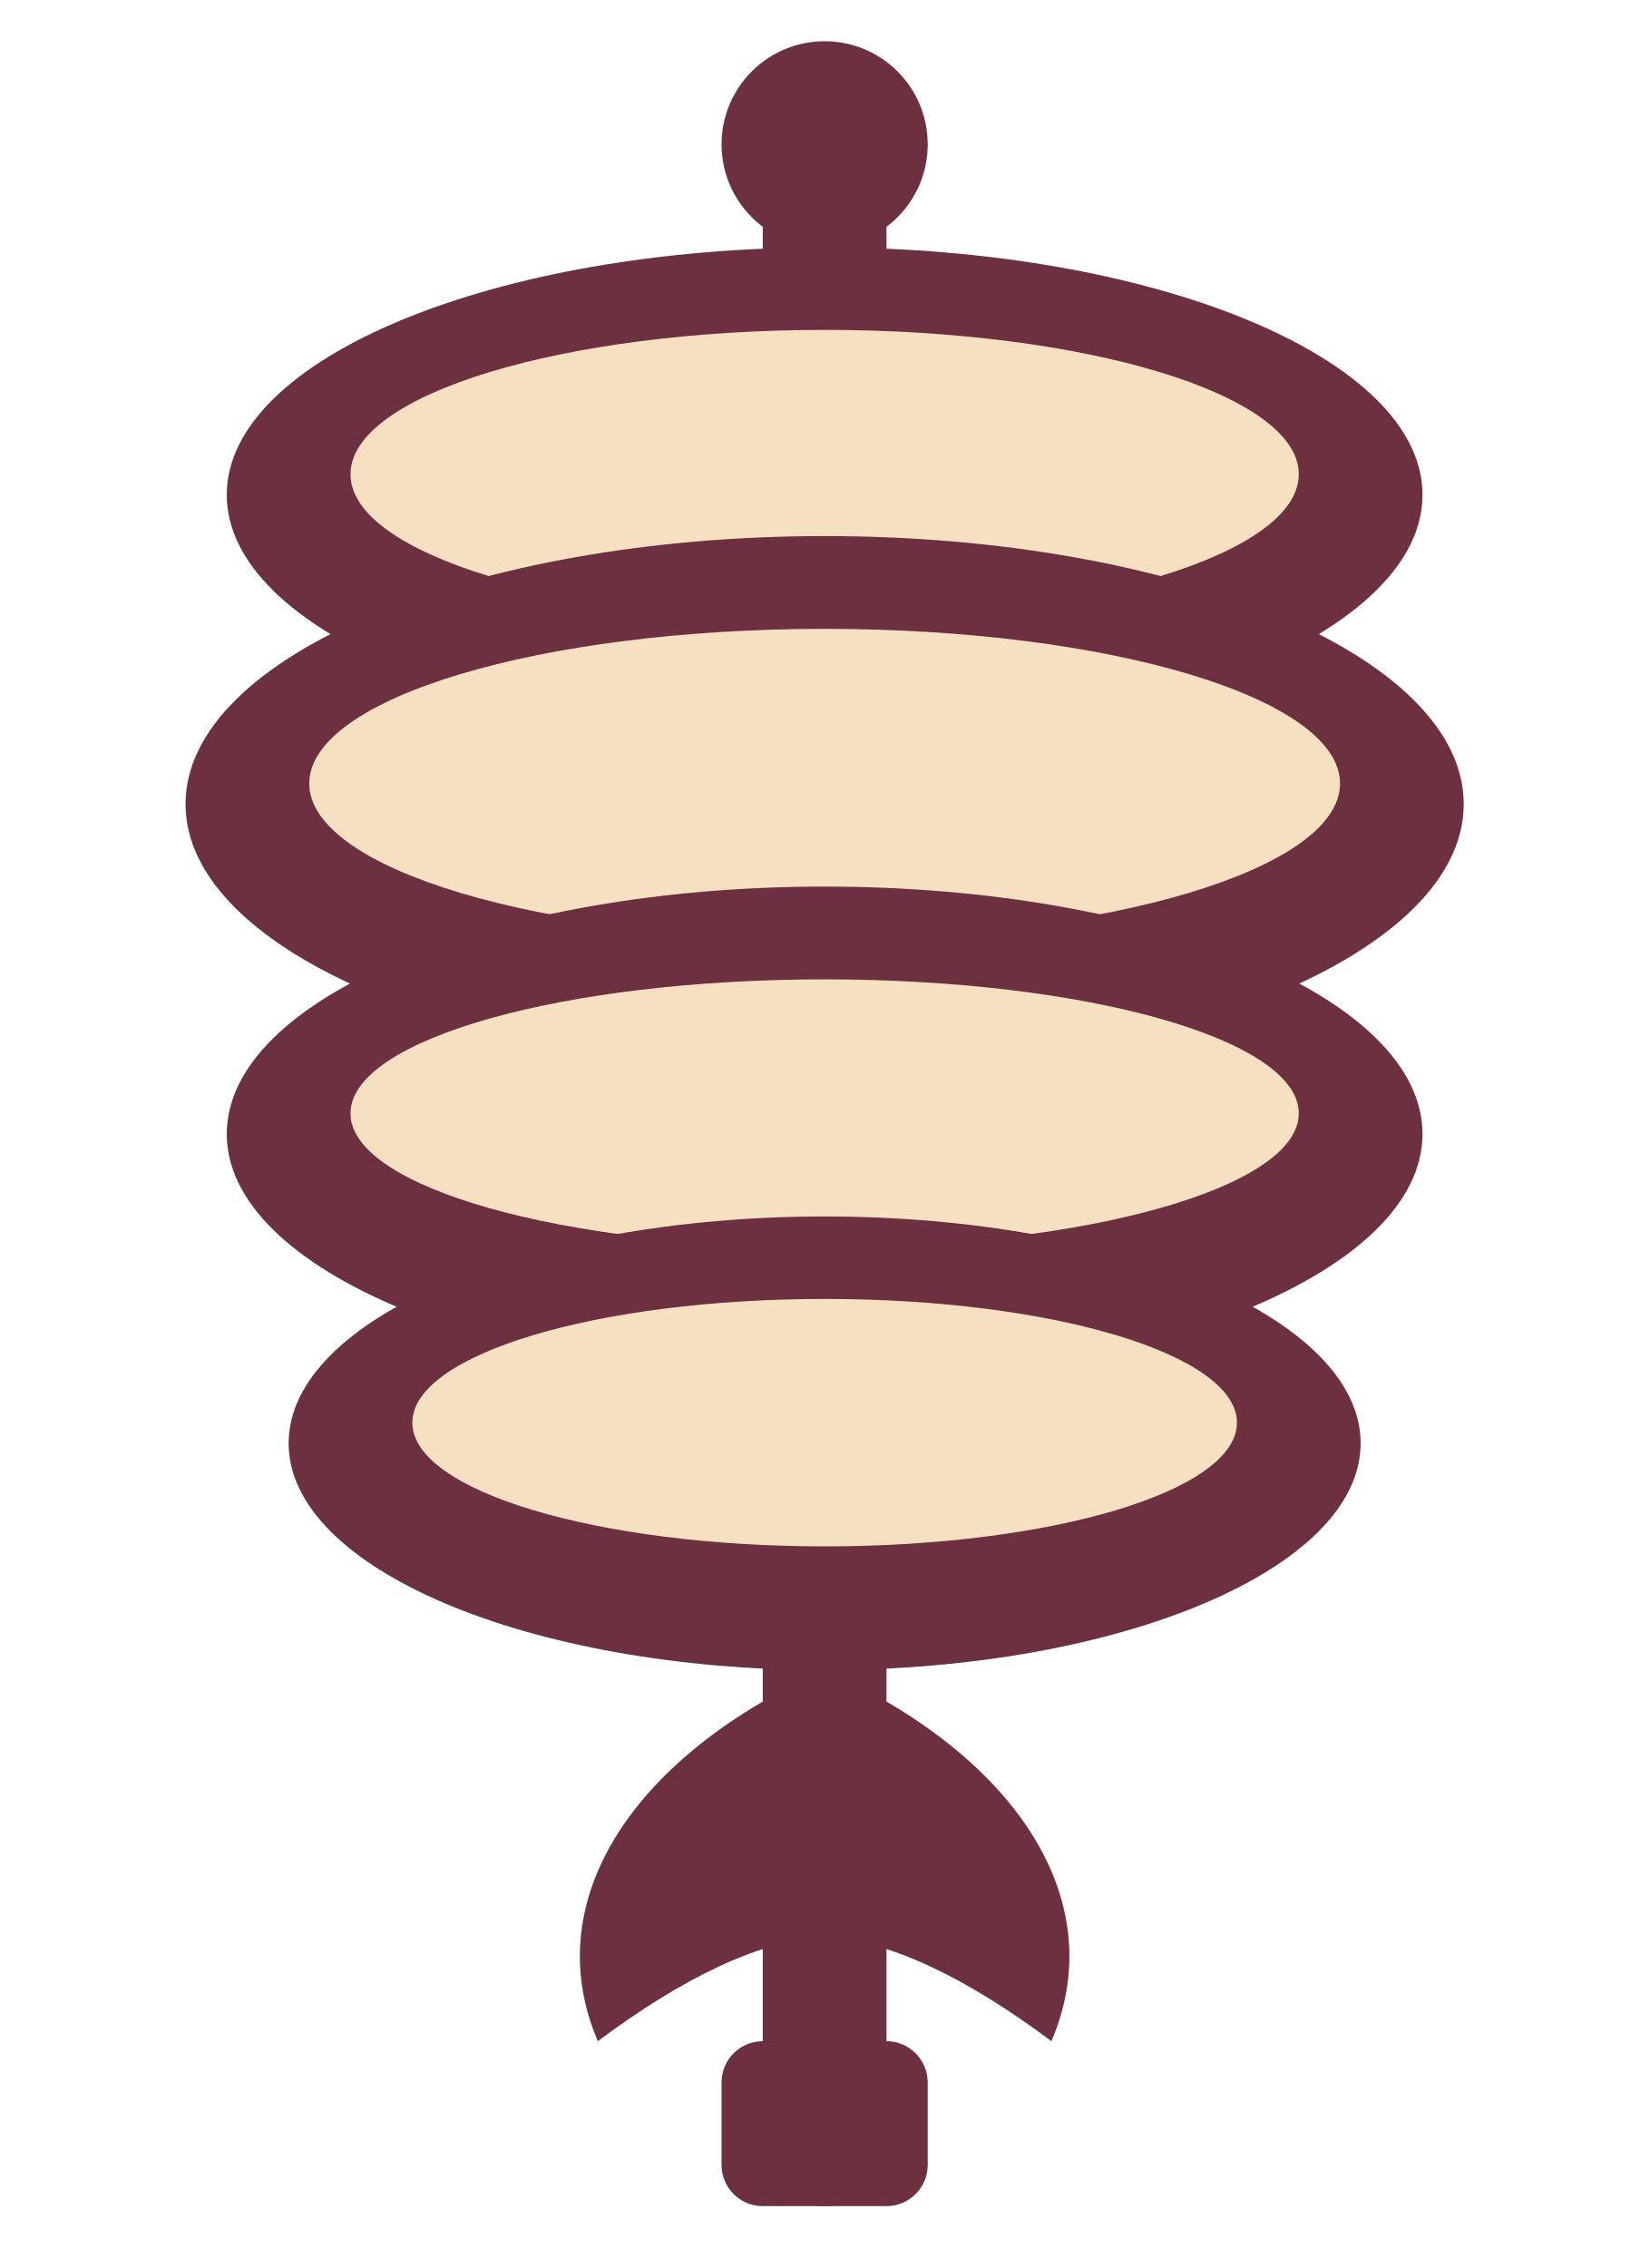
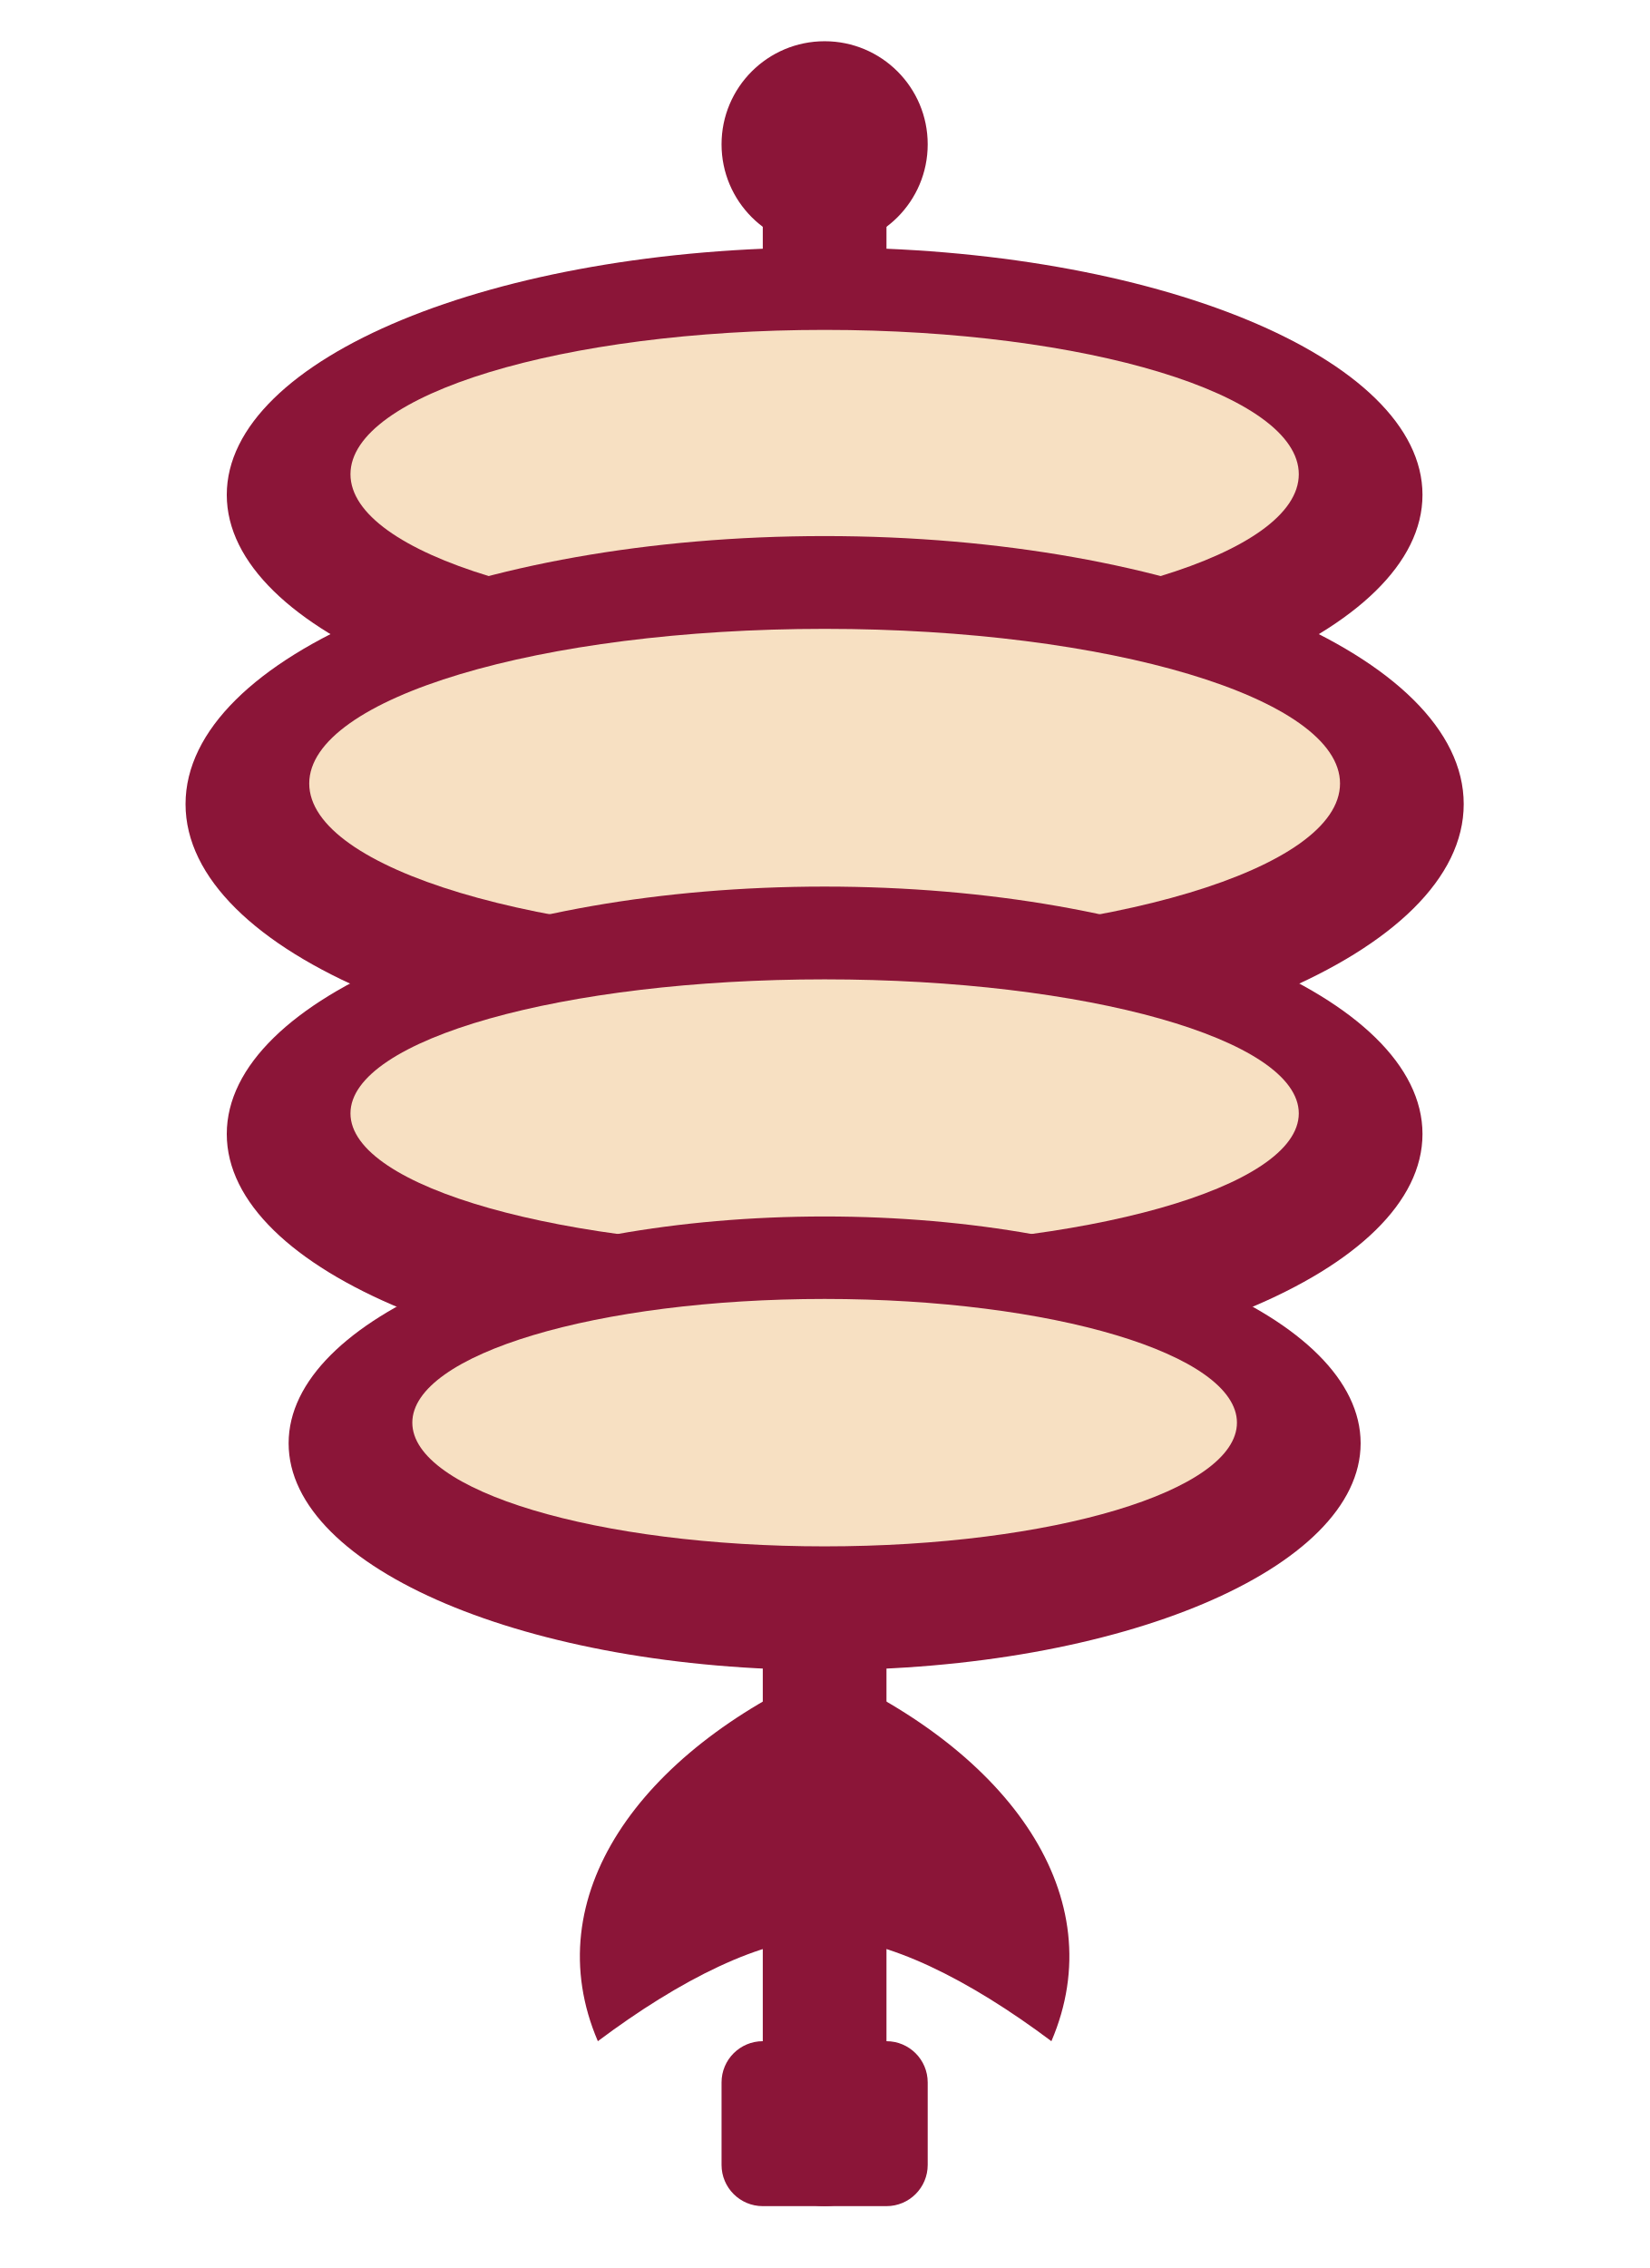
<svg xmlns="http://www.w3.org/2000/svg" viewBox="0 0 160 220" fill="none">
-   <rect x="74" y="6" width="12" height="208" rx="6" fill="#6D3041" />
-   <circle cx="80" cy="14" r="10" fill="#6D3041" />
-   <ellipse cx="80" cy="48" rx="58" ry="24" fill="#6D3041" />
+   <rect x="74" y="6" width="12" height="208" rx="6" fill="#8B1538" />
+   <circle cx="80" cy="14" r="10" fill="#8B1538" />
+   <ellipse cx="80" cy="48" rx="58" ry="24" fill="#8B1538" />
  <ellipse cx="80" cy="46" rx="46" ry="14" fill="#F7E0C2" />
-   <ellipse cx="80" cy="78" rx="62" ry="26" fill="#6D3041" />
+   <ellipse cx="80" cy="78" rx="62" ry="26" fill="#8B1538" />
  <ellipse cx="80" cy="76" rx="50" ry="15" fill="#F7E0C2" />
-   <ellipse cx="80" cy="110" rx="58" ry="24" fill="#6D3041" />
+   <ellipse cx="80" cy="110" rx="58" ry="24" fill="#8B1538" />
  <ellipse cx="80" cy="108" rx="46" ry="13" fill="#F7E0C2" />
-   <ellipse cx="80" cy="140" rx="52" ry="22" fill="#6D3041" />
+   <ellipse cx="80" cy="140" rx="52" ry="22" fill="#8B1538" />
  <ellipse cx="80" cy="138" rx="40" ry="12" fill="#F7E0C2" />
-   <path d="M80 162c18 8 28 22 22 36-8-6-16-10-22-10s-14 4-22 10c-6-14 4-28 22-36z" fill="#6D3041" />
-   <rect x="70" y="198" width="20" height="16" rx="4" fill="#6D3041" />
+   <path d="M80 162c18 8 28 22 22 36-8-6-16-10-22-10s-14 4-22 10c-6-14 4-28 22-36z" fill="#8B1538" />
+   <rect x="70" y="198" width="20" height="16" rx="4" fill="#8B1538" />
</svg>
